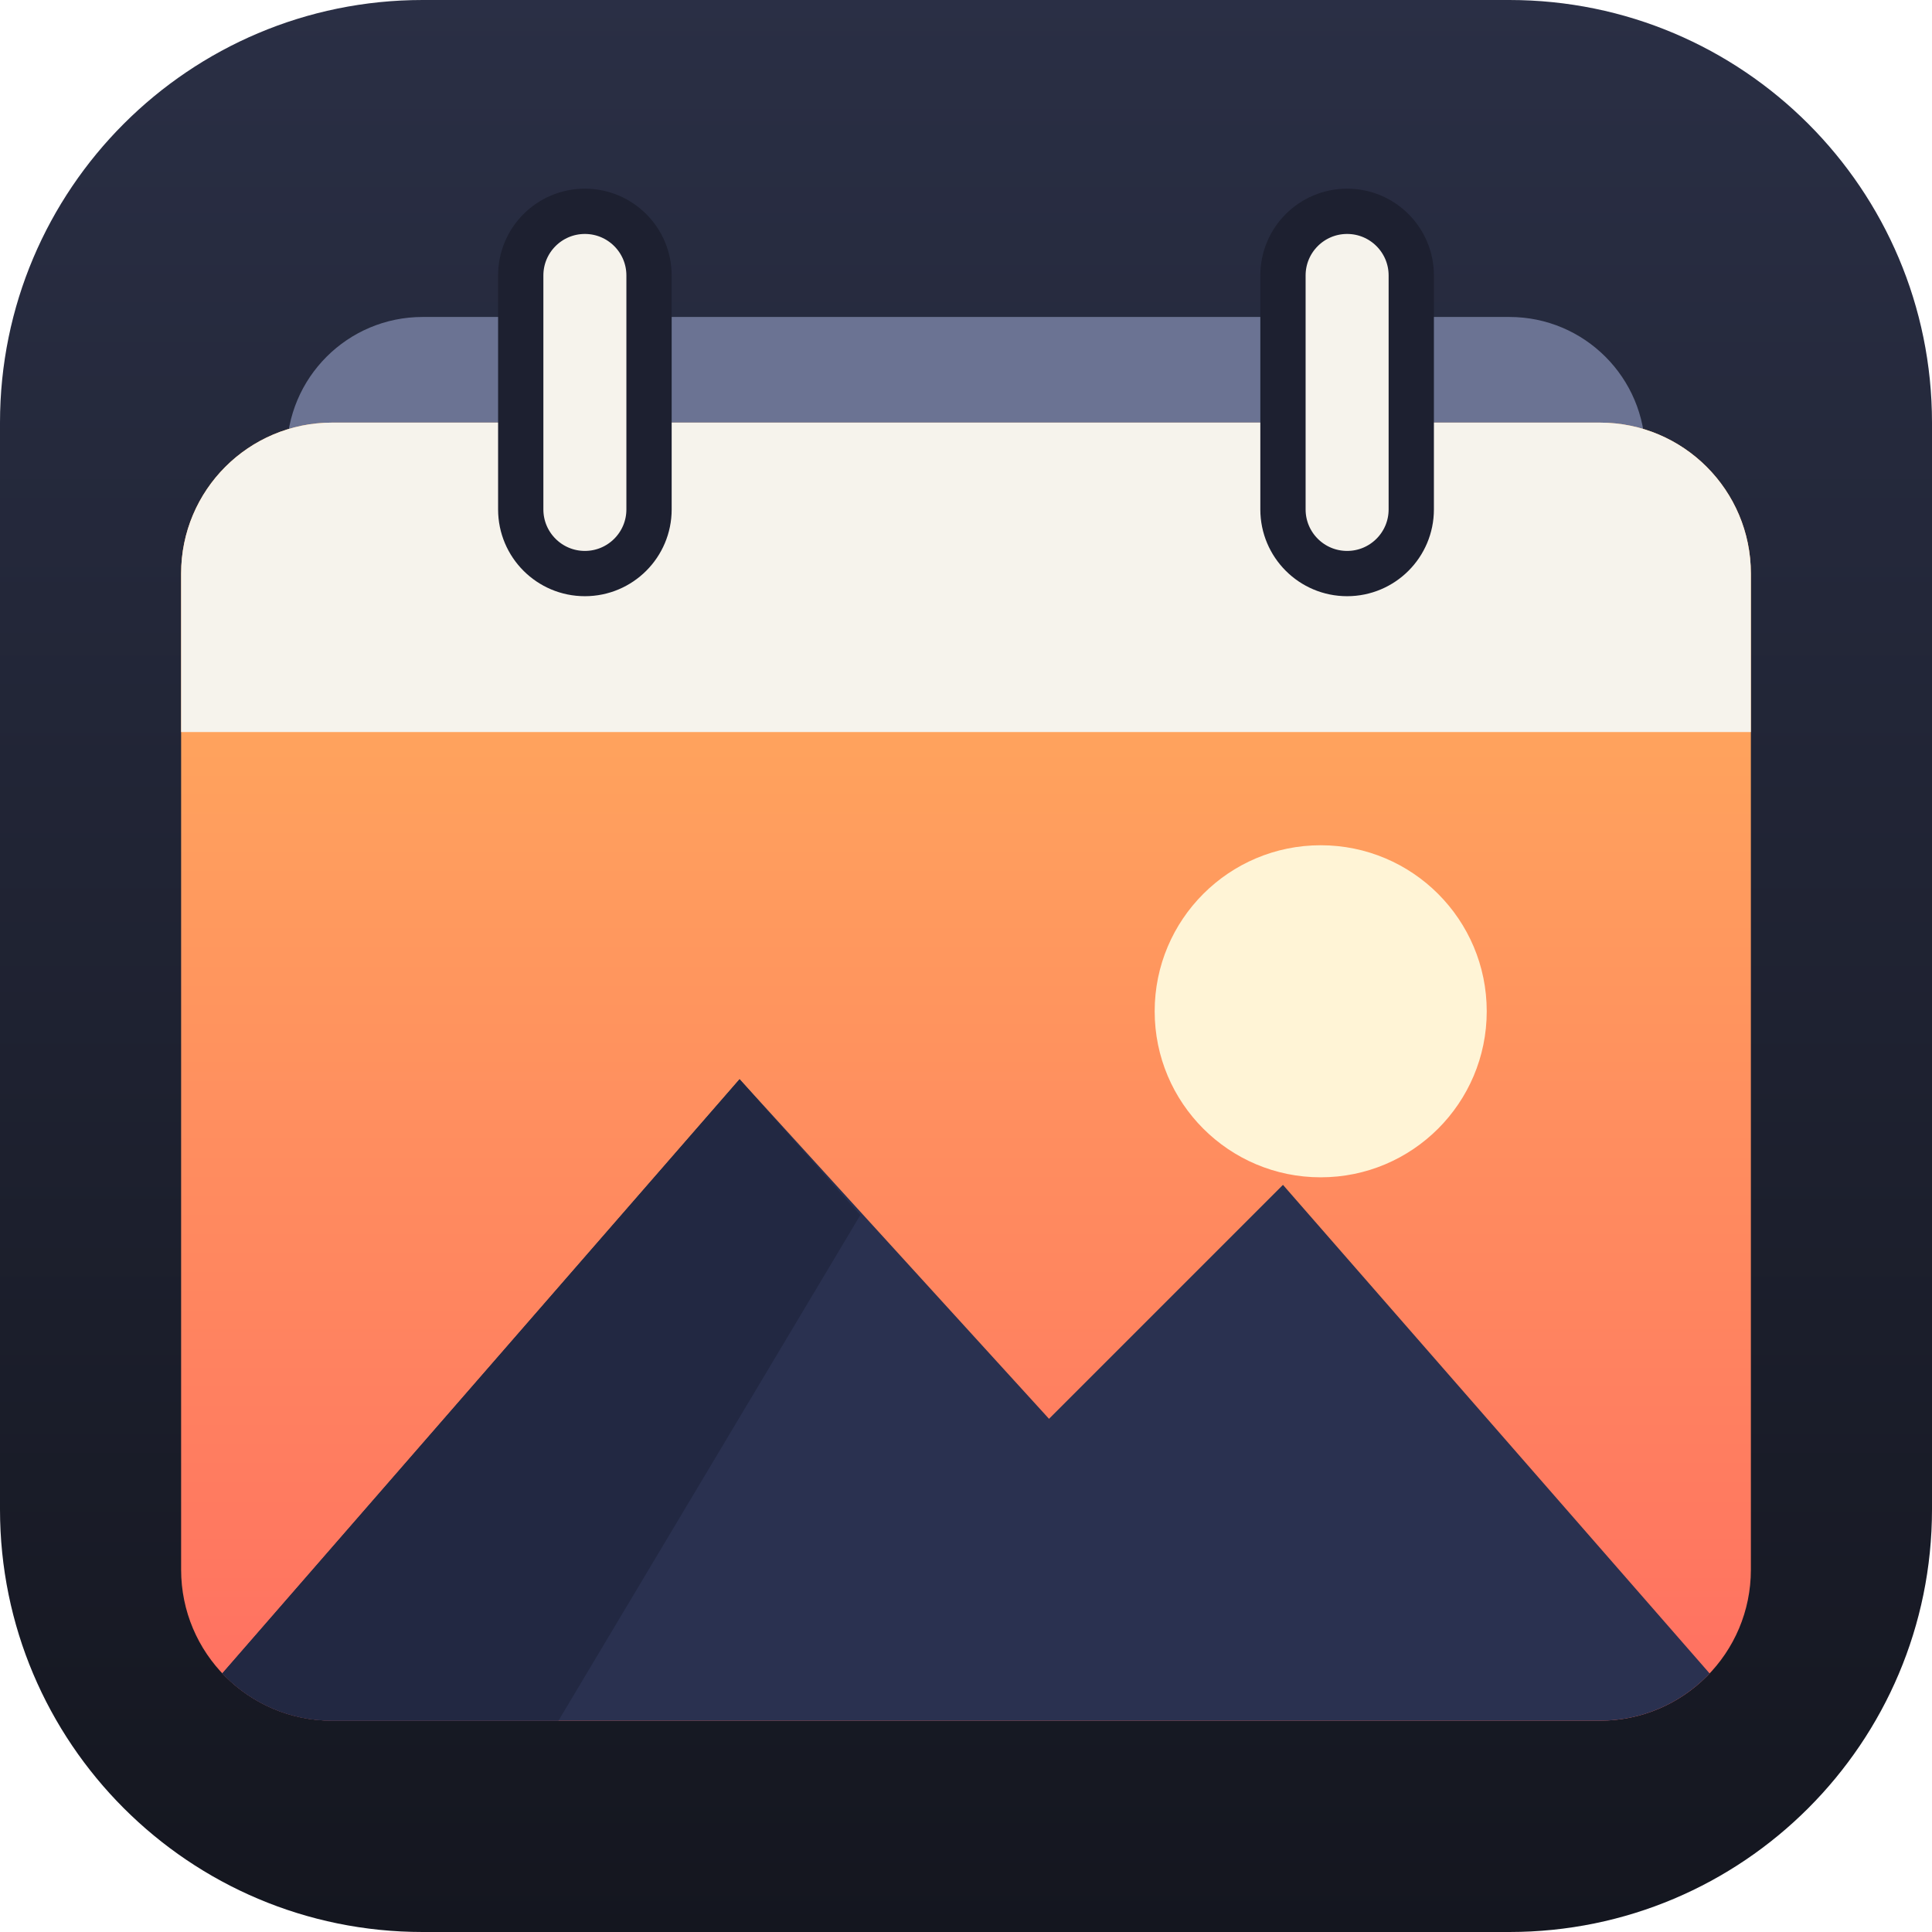
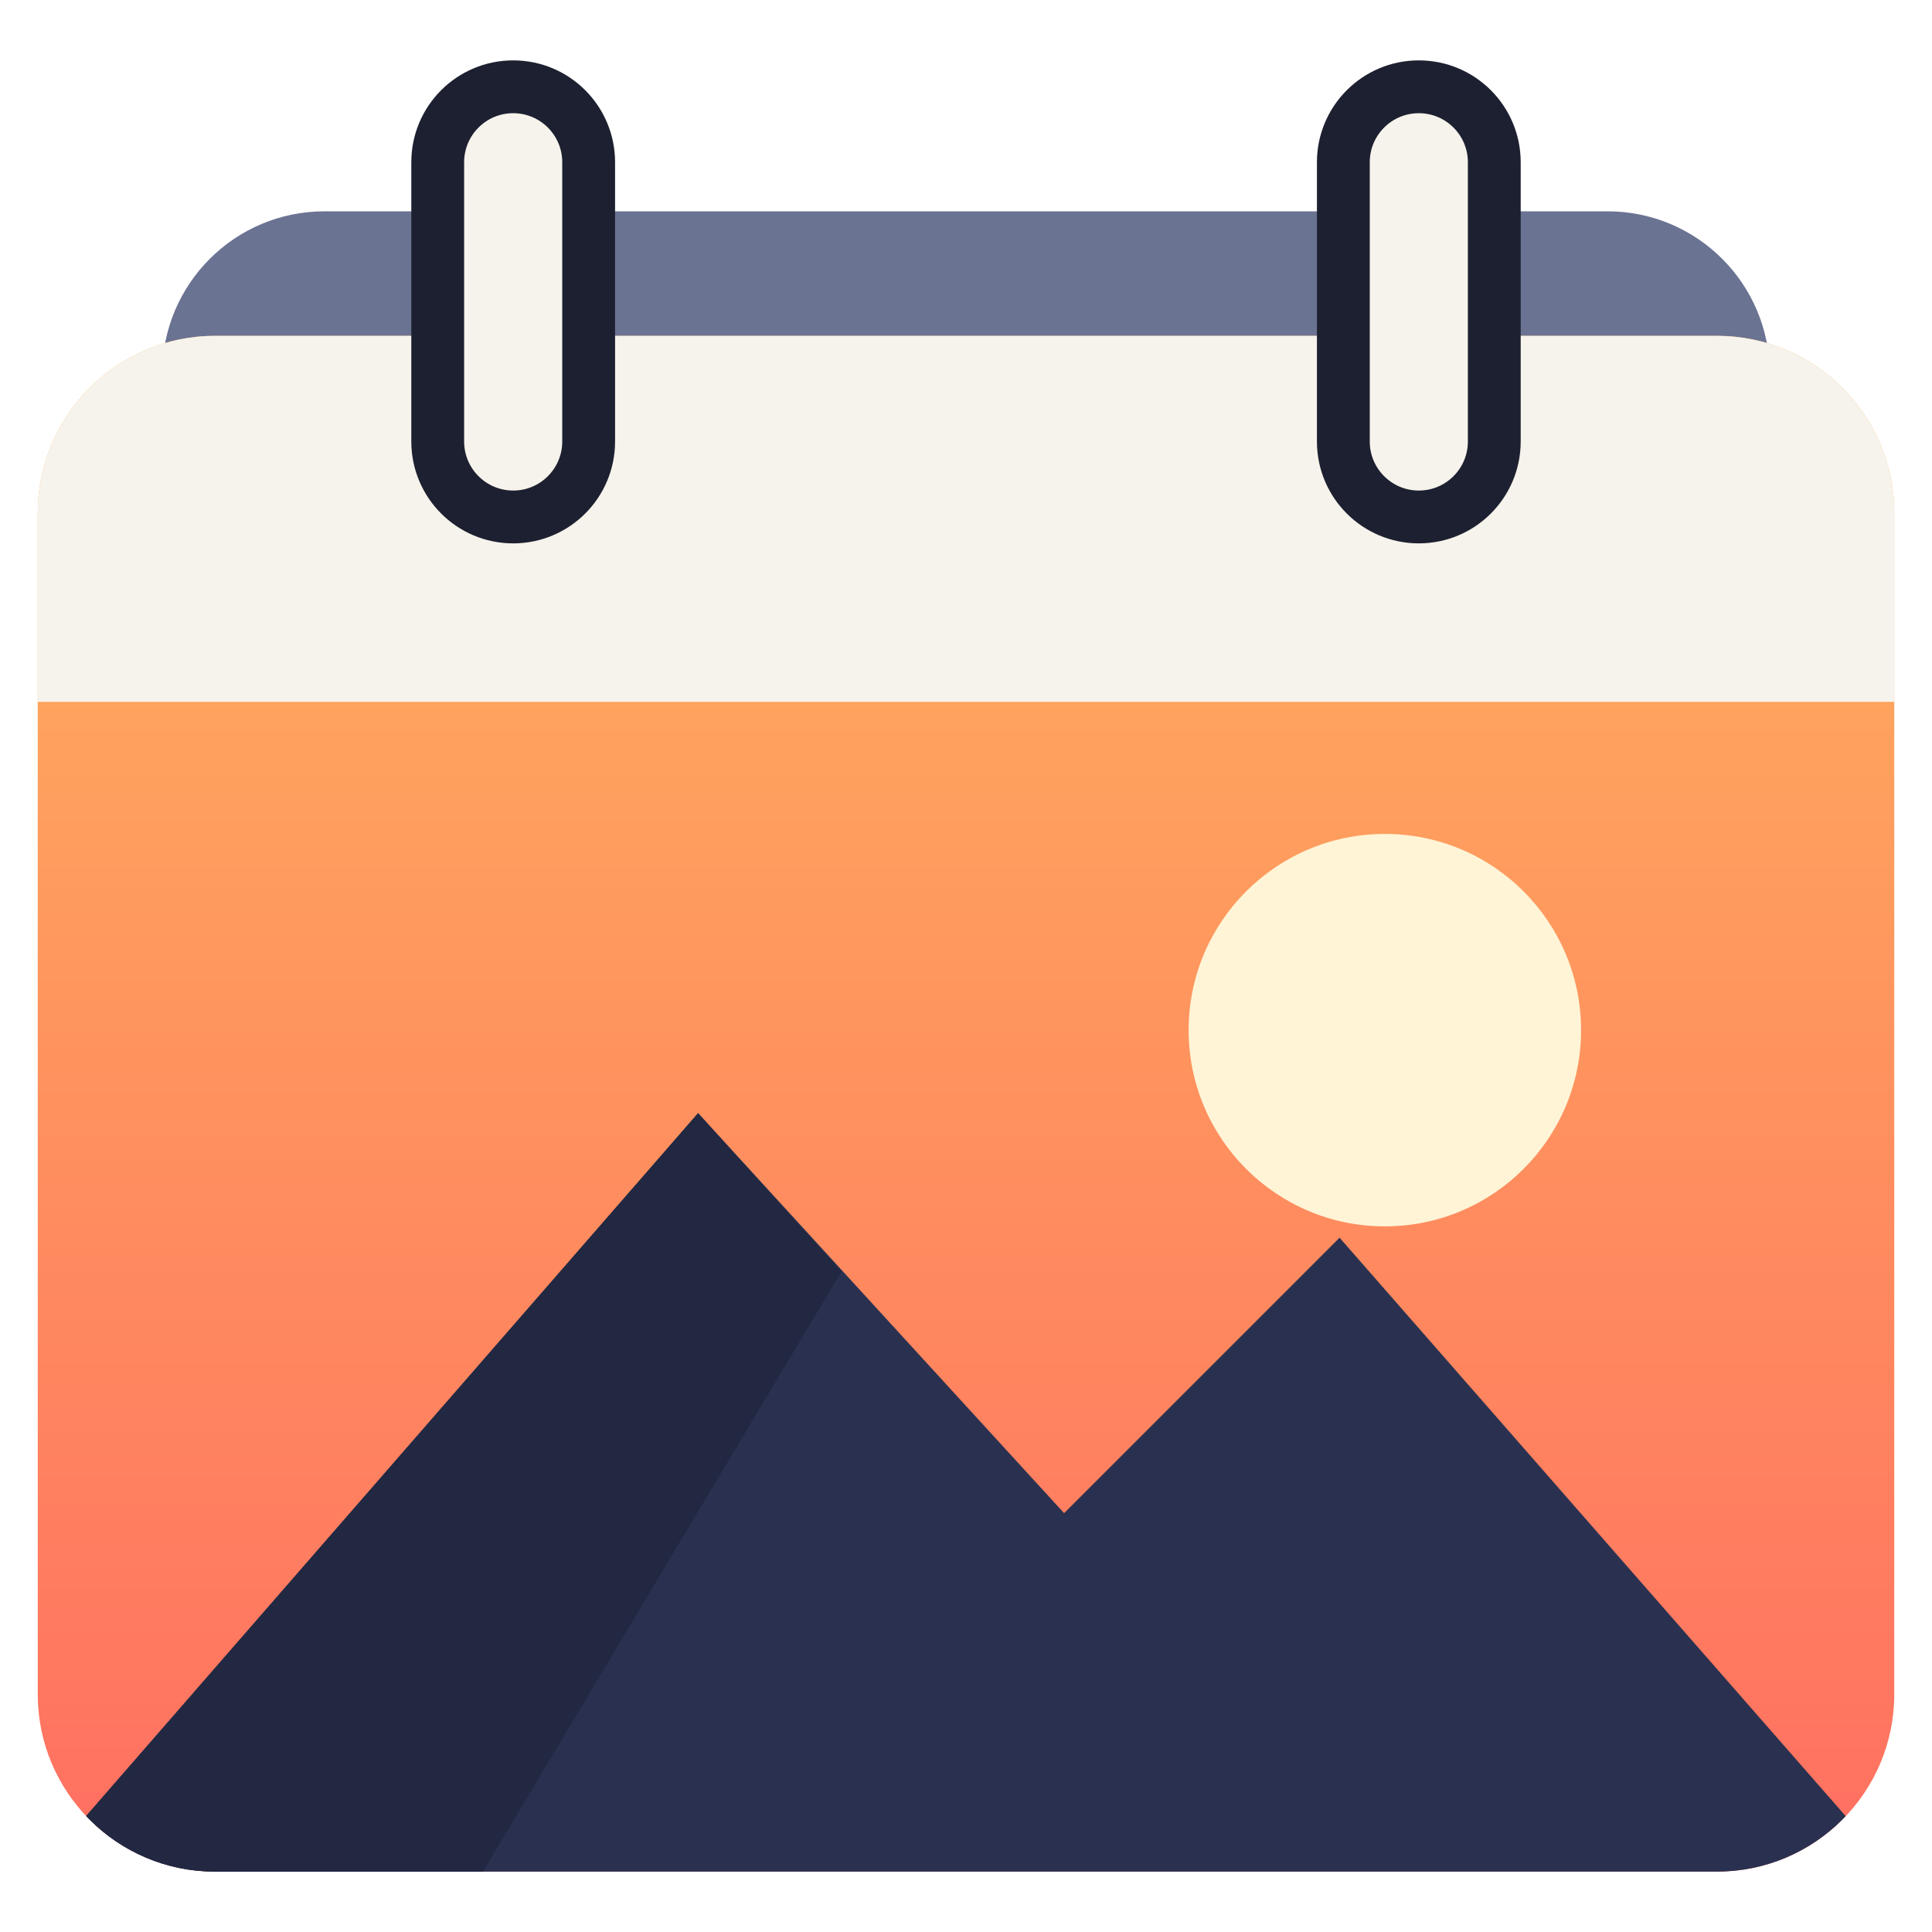
<svg xmlns="http://www.w3.org/2000/svg" viewBox="0 0 512 512" width="512" height="512">
  <defs>
-     <linearGradient id="bg" x1="0" y1="0" x2="0" y2="1">
-       <stop offset="0" stop-color="#2a2f45" />
-       <stop offset="1" stop-color="#14161f" />
-     </linearGradient>
    <linearGradient id="sky" x1="0" y1="0" x2="0" y2="1">
      <stop offset="0" stop-color="#ffb35c" />
      <stop offset="1" stop-color="#ff6f61" />
    </linearGradient>
    <clipPath id="page">
-       <rect x="48" y="112" width="416" height="344" rx="40" />
+       <rect x="10" y="89" width="492" height="407" rx="47" />
    </clipPath>
  </defs>
-   <rect width="512" height="512" rx="112" fill="url(#bg)" />
-   <rect x="76" y="84" width="360" height="300" rx="36" fill="#6b7393" />
+   <rect x="43" y="56" width="426" height="355" rx="43" fill="#6b7393" />
  <g clip-path="url(#page)">
-     <rect x="48" y="112" width="416" height="344" fill="url(#sky)" />
-     <circle cx="350" cy="268" r="44" fill="#fff4d6" />
-     <path d="M48 456 L196 286 L278 376 L340 314 L464 456 Z" fill="#2a3150" />
-     <path d="M48 456 L196 286 L228 322 L148 456 Z" fill="#222842" />
-     <rect x="48" y="112" width="416" height="82" fill="#f6f3ec" />
+     <rect x="10" y="89" width="492" height="407" fill="url(#sky)" />
+     <circle cx="367" cy="273" r="52" fill="#fff4d6" />
+     <path d="M10 496 L185 295 L282 401 L355 328 L502 496 Z" fill="#2a3150" />
+     <path d="M10 496 L185 295 L223 337 L128 496 Z" fill="#222842" />
+     <rect x="10" y="89" width="492" height="97" fill="#f6f3ec" />
  </g>
-   <rect x="138" y="56" width="34" height="96" rx="17" fill="#f6f3ec" stroke="#1d2030" stroke-width="12" />
-   <rect x="340" y="56" width="34" height="96" rx="17" fill="#f6f3ec" stroke="#1d2030" stroke-width="12" />
+   <rect x="116" y="23" width="40" height="114" rx="20" fill="#f6f3ec" stroke="#1d2030" stroke-width="14" />
+   <rect x="356" y="23" width="40" height="114" rx="20" fill="#f6f3ec" stroke="#1d2030" stroke-width="14" />
</svg>
